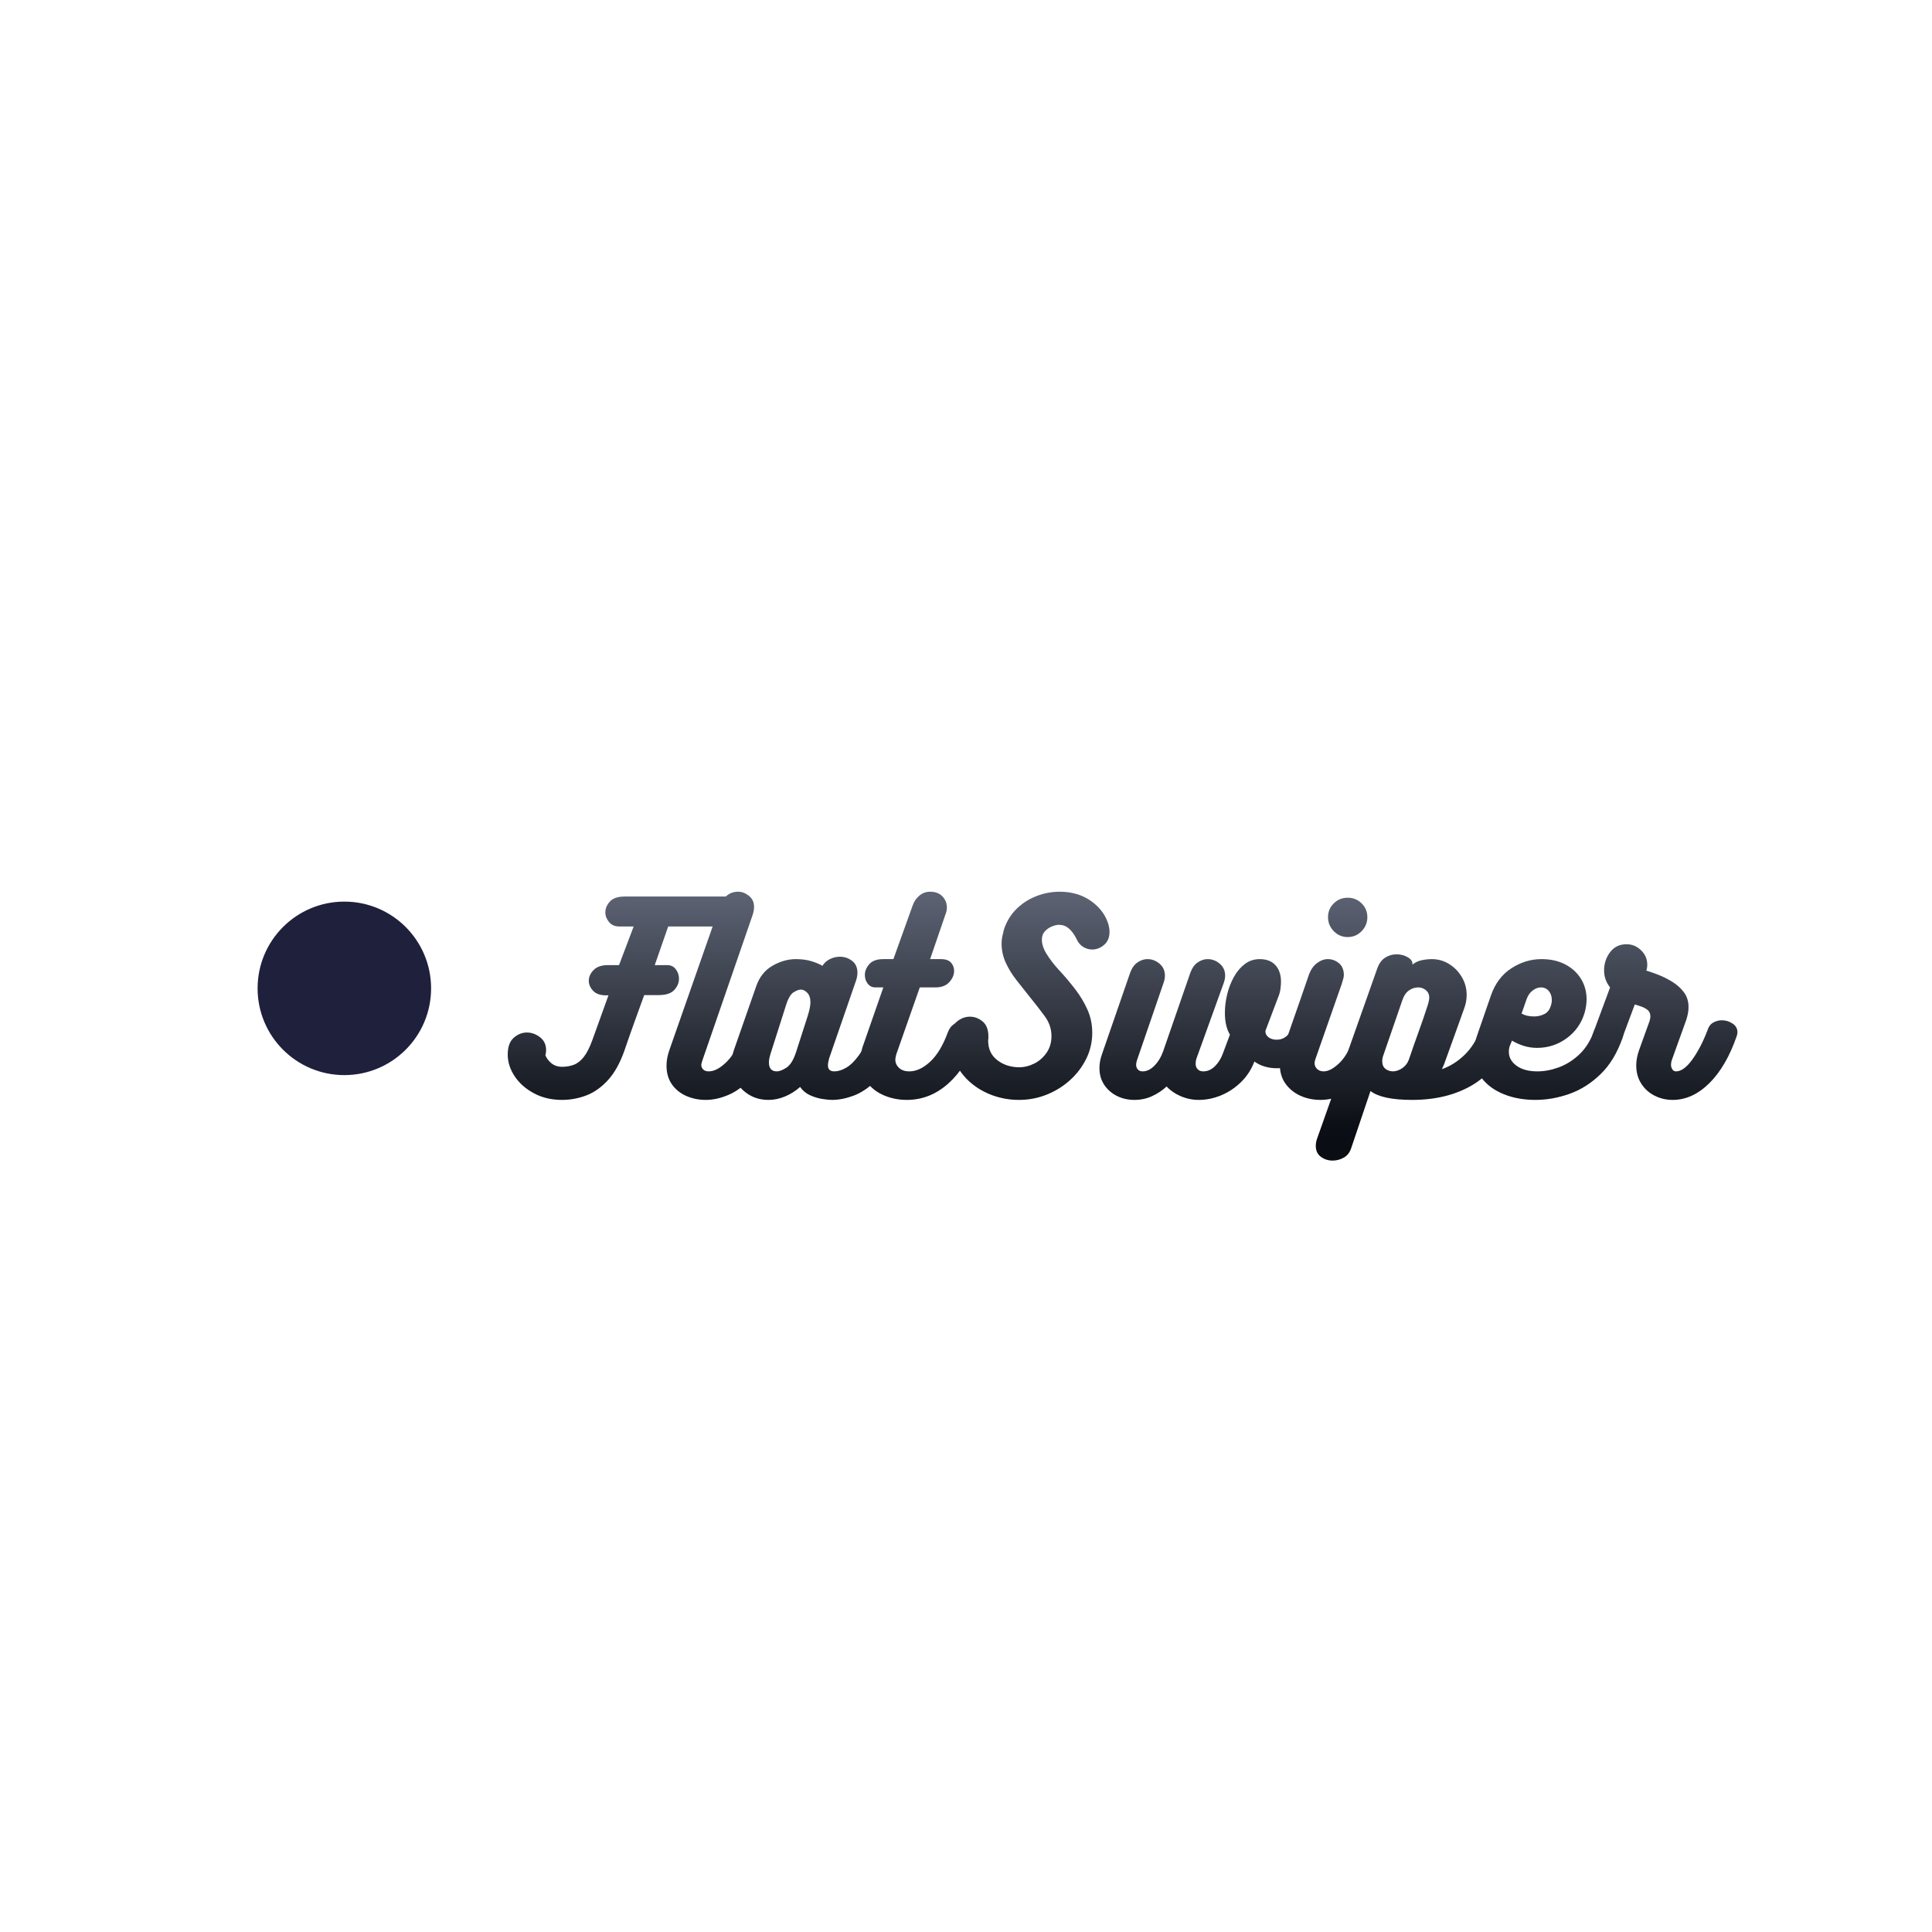
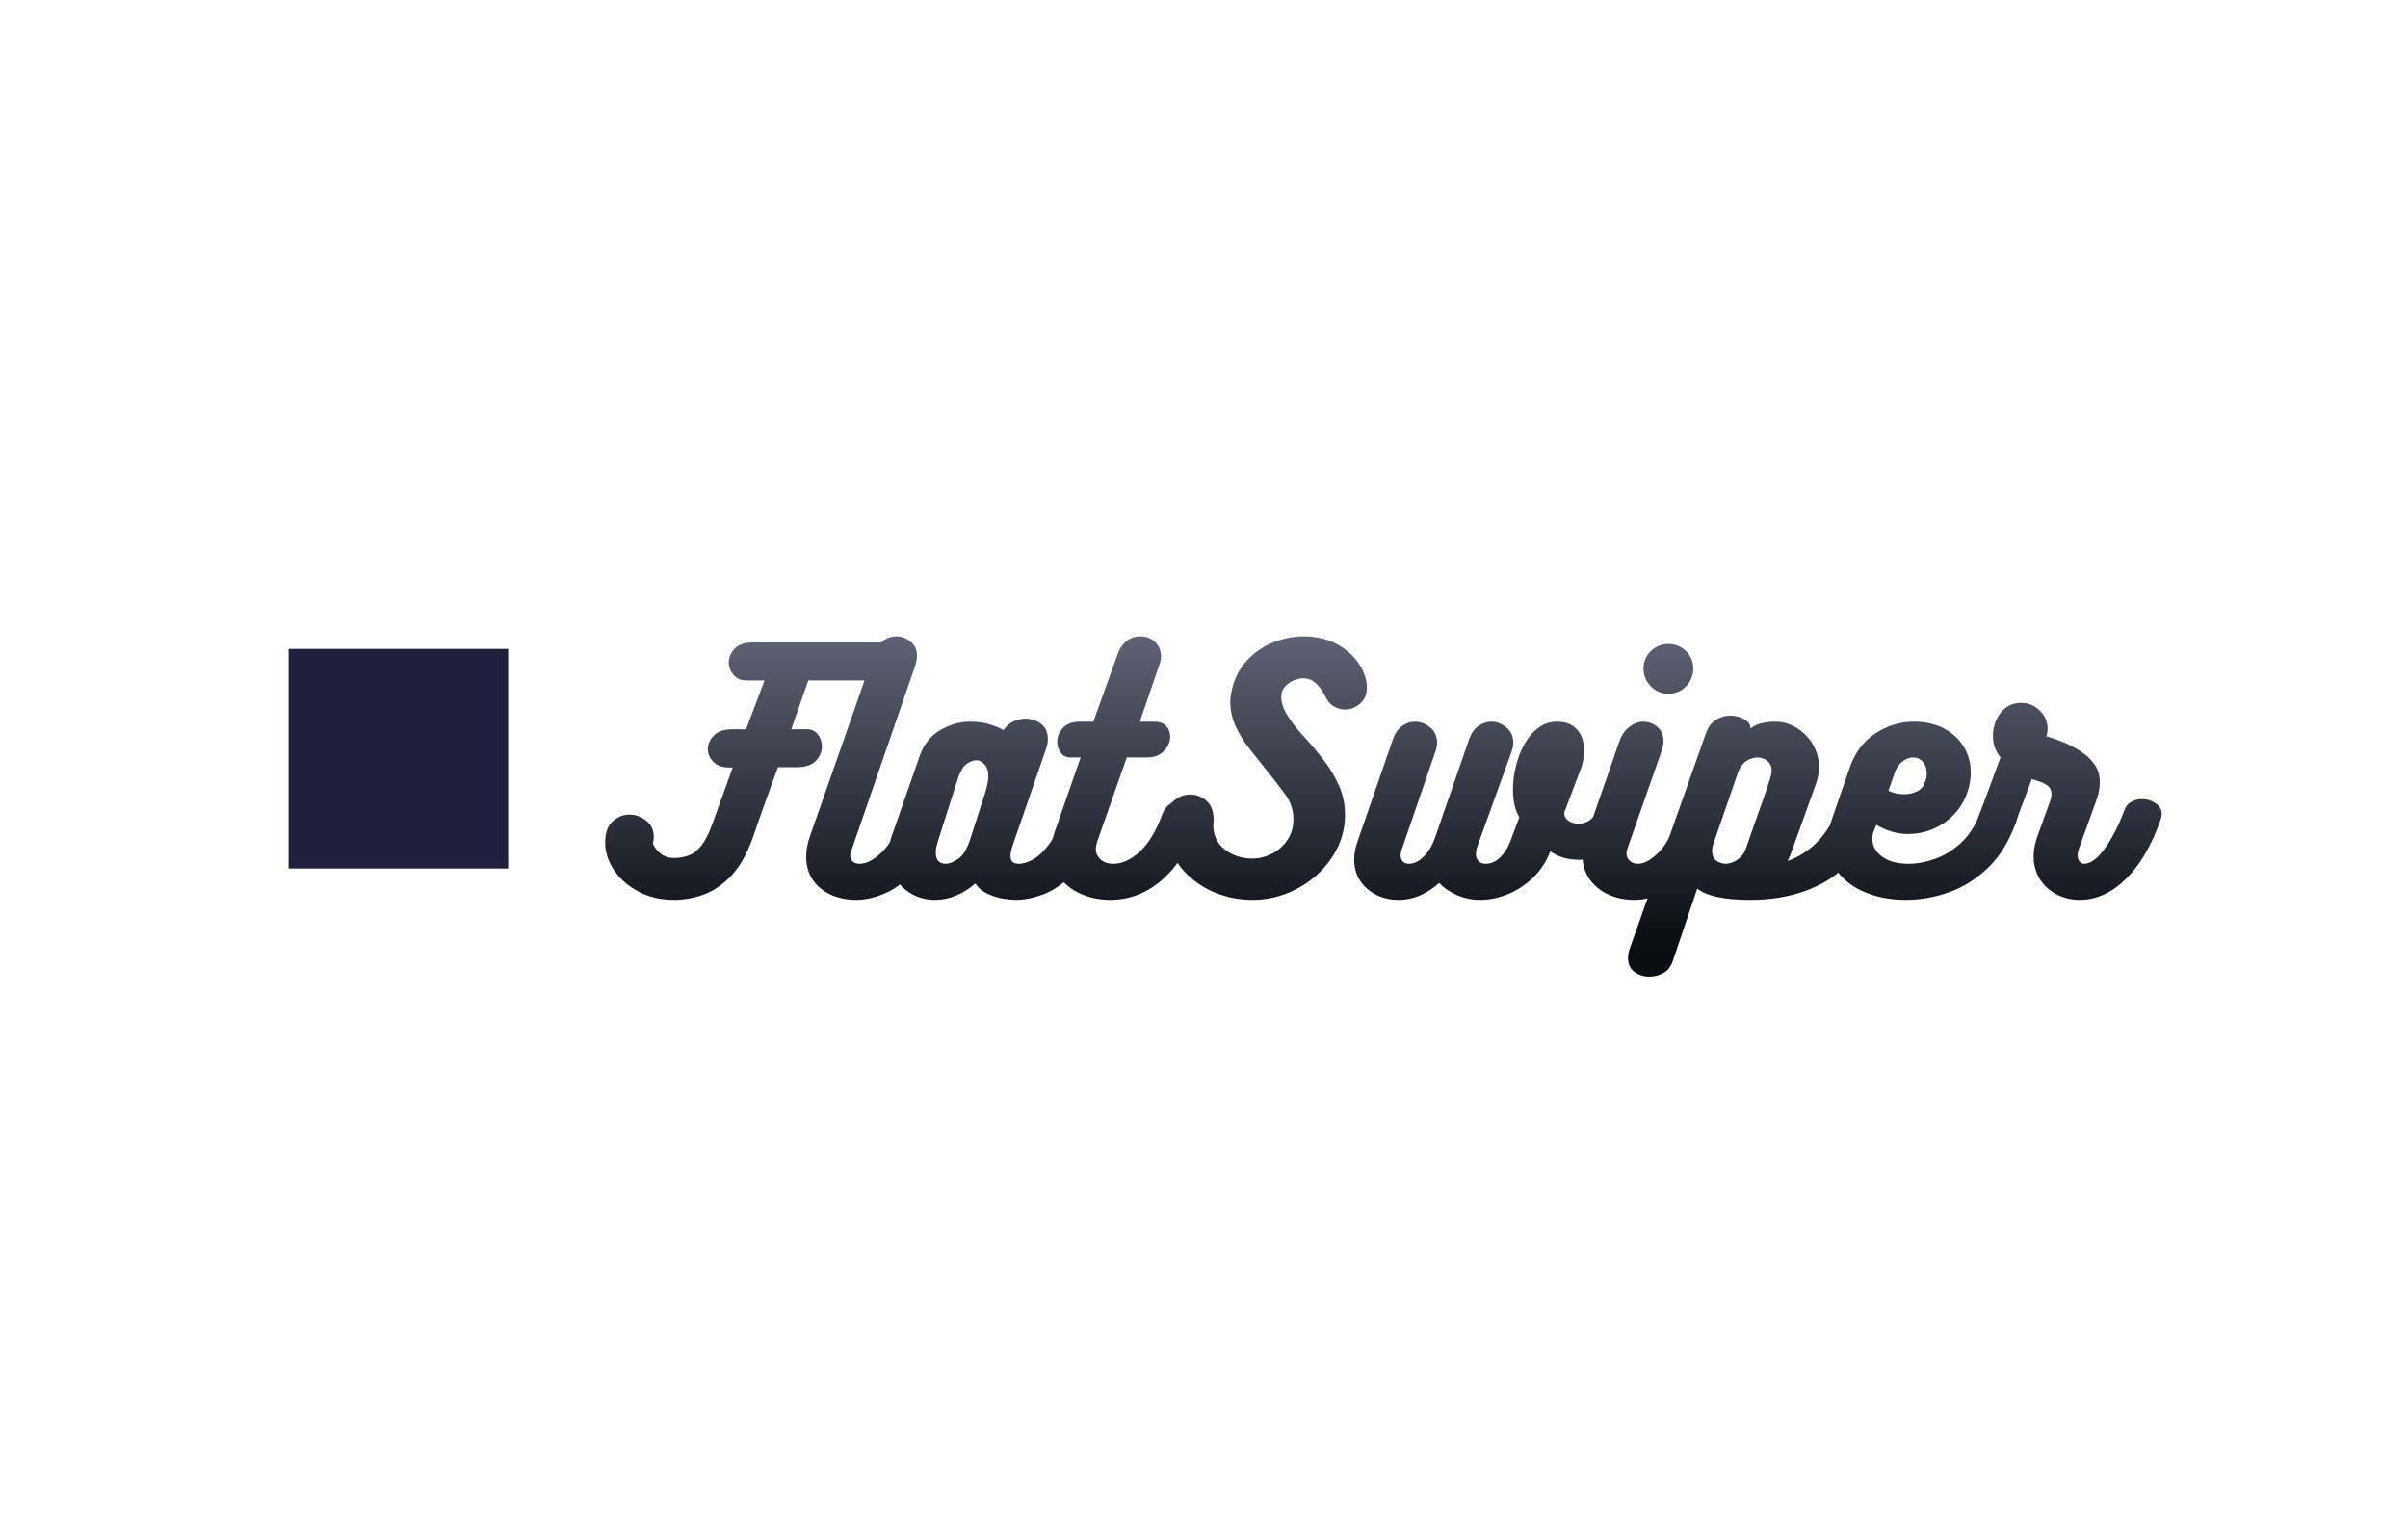
- <svg xmlns="http://www.w3.org/2000/svg" width="2000" zoomAndPan="magnify" viewBox="0 0 1500 1500" height="2000" preserveAspectRatio="xMidYMid meet" version="1.0">
+ <svg xmlns="http://www.w3.org/2000/svg" width="1477" zoomAndPan="magnify" viewBox="23 302 1477 931" height="931" preserveAspectRatio="xMidYMid meet" version="1.0">
  <defs>
    <filter x="0%" y="0%" width="100%" height="100%" id="a36d39e9ae">
      <feColorMatrix values="0 0 0 0 1 0 0 0 0 1 0 0 0 0 1 0 0 0 1 0" color-interpolation-filters="sRGB" />
    </filter>
    <g />
-     <clipPath id="d7ba5e0ac6">
-       <path d="M 179.094 678.133 L 355.602 678.133 L 355.602 856.707 L 179.094 856.707 Z M 179.094 678.133 " clip-rule="nonzero" />
-     </clipPath>
-     <clipPath id="d1a9ffa04e">
-       <path d="M 267.348 678.133 C 218.609 678.133 179.094 718.078 179.094 767.359 C 179.094 816.637 218.609 856.582 267.348 856.582 C 316.09 856.582 355.602 816.637 355.602 767.359 C 355.602 718.078 316.09 678.133 267.348 678.133 Z M 267.348 678.133 " clip-rule="nonzero" />
-     </clipPath>
-     <clipPath id="ebd7460ea3">
-       <path d="M 0.094 0.133 L 176.602 0.133 L 176.602 178.707 L 0.094 178.707 Z M 0.094 0.133 " clip-rule="nonzero" />
-     </clipPath>
-     <clipPath id="933599551a">
-       <path d="M 88.348 0.133 C 39.609 0.133 0.094 40.078 0.094 89.359 C 0.094 138.637 39.609 178.582 88.348 178.582 C 137.09 178.582 176.602 138.637 176.602 89.359 C 176.602 40.078 137.09 0.133 88.348 0.133 Z M 88.348 0.133 " clip-rule="nonzero" />
-     </clipPath>
-     <clipPath id="ca8f05be5d">
-       <rect x="0" width="177" y="0" height="179" />
-     </clipPath>
-     <clipPath id="ae1bd25f7d">
-       <path d="M 199.996 700.004 L 334.703 700.004 L 334.703 834.711 L 199.996 834.711 Z M 199.996 700.004 " clip-rule="nonzero" />
-     </clipPath>
-     <clipPath id="a30641dc93">
-       <path d="M 267.348 700.004 C 230.152 700.004 199.996 730.16 199.996 767.359 C 199.996 804.555 230.152 834.711 267.348 834.711 C 304.547 834.711 334.703 804.555 334.703 767.359 C 334.703 730.16 304.547 700.004 267.348 700.004 Z M 267.348 700.004 " clip-rule="nonzero" />
-     </clipPath>
-     <clipPath id="fb10f2e956">
-       <path d="M 0.996 0.004 L 135.703 0.004 L 135.703 134.711 L 0.996 134.711 Z M 0.996 0.004 " clip-rule="nonzero" />
-     </clipPath>
-     <clipPath id="ad66922236">
-       <path d="M 68.348 0.004 C 31.152 0.004 0.996 30.16 0.996 67.359 C 0.996 104.555 31.152 134.711 68.348 134.711 C 105.547 134.711 135.703 104.555 135.703 67.359 C 135.703 30.16 105.547 0.004 68.348 0.004 Z M 68.348 0.004 " clip-rule="nonzero" />
-     </clipPath>
-     <clipPath id="aa7205e2e6">
-       <rect x="0" width="136" y="0" height="135" />
-     </clipPath>
-     <clipPath id="b0eecae0a6">
-       <path d="M 1 0.805 L 1478 0.805 L 1478 931.91 L 1 931.91 Z M 1 0.805 " clip-rule="nonzero" />
-     </clipPath>
-     <clipPath id="2a5b20f23a">
-       <path d="M 0 0.805 L 1477 0.805 L 1477 931.91 L 0 931.91 Z M 0 0.805 " clip-rule="nonzero" />
-     </clipPath>
-     <clipPath id="b07eeee162">
-       <path d="M 0 0.805 L 1477 0.805 L 1477 931.91 L 0 931.91 Z M 0 0.805 " clip-rule="nonzero" />
-     </clipPath>
    <linearGradient x1="738.547" gradientTransform="matrix(0.625248, 0, 0, 0.625649, 372.402, 373.446)" y1="-595.606" x2="738.547" gradientUnits="userSpaceOnUse" y2="892.614" id="d7c73045d6">
      <stop stop-opacity="1" stop-color="rgb(42.749%, 45.49%, 52.55%)" offset="0" />
      <stop stop-opacity="1" stop-color="rgb(42.749%, 45.49%, 52.55%)" offset="0.25" />
      <stop stop-opacity="1" stop-color="rgb(42.749%, 45.49%, 52.55%)" offset="0.375" />
      <stop stop-opacity="1" stop-color="rgb(42.526%, 45.258%, 52.29%)" offset="0.379" />
      <stop stop-opacity="1" stop-color="rgb(42.303%, 45.026%, 52.031%)" offset="0.383" />
      <stop stop-opacity="1" stop-color="rgb(41.67%, 44.366%, 51.295%)" offset="0.387" />
      <stop stop-opacity="1" stop-color="rgb(41.039%, 43.709%, 50.562%)" offset="0.391" />
      <stop stop-opacity="1" stop-color="rgb(40.405%, 43.051%, 49.828%)" offset="0.395" />
      <stop stop-opacity="1" stop-color="rgb(39.774%, 42.393%, 49.094%)" offset="0.398" />
      <stop stop-opacity="1" stop-color="rgb(39.14%, 41.736%, 48.358%)" offset="0.402" />
      <stop stop-opacity="1" stop-color="rgb(38.509%, 41.078%, 47.624%)" offset="0.406" />
      <stop stop-opacity="1" stop-color="rgb(37.877%, 40.421%, 46.89%)" offset="0.41" />
      <stop stop-opacity="1" stop-color="rgb(37.245%, 39.763%, 46.156%)" offset="0.414" />
      <stop stop-opacity="1" stop-color="rgb(36.612%, 39.105%, 45.421%)" offset="0.418" />
      <stop stop-opacity="1" stop-color="rgb(35.98%, 38.448%, 44.687%)" offset="0.422" />
      <stop stop-opacity="1" stop-color="rgb(35.347%, 37.79%, 43.951%)" offset="0.426" />
      <stop stop-opacity="1" stop-color="rgb(34.715%, 37.132%, 43.217%)" offset="0.43" />
      <stop stop-opacity="1" stop-color="rgb(34.082%, 36.475%, 42.484%)" offset="0.434" />
      <stop stop-opacity="1" stop-color="rgb(33.45%, 35.817%, 41.75%)" offset="0.438" />
      <stop stop-opacity="1" stop-color="rgb(32.817%, 35.159%, 41.014%)" offset="0.441" />
      <stop stop-opacity="1" stop-color="rgb(32.185%, 34.502%, 40.28%)" offset="0.445" />
      <stop stop-opacity="1" stop-color="rgb(31.554%, 33.844%, 39.546%)" offset="0.449" />
      <stop stop-opacity="1" stop-color="rgb(30.922%, 33.186%, 38.812%)" offset="0.453" />
      <stop stop-opacity="1" stop-color="rgb(30.289%, 32.529%, 38.077%)" offset="0.457" />
      <stop stop-opacity="1" stop-color="rgb(29.657%, 31.871%, 37.343%)" offset="0.461" />
      <stop stop-opacity="1" stop-color="rgb(29.024%, 31.213%, 36.607%)" offset="0.465" />
      <stop stop-opacity="1" stop-color="rgb(28.392%, 30.556%, 35.873%)" offset="0.469" />
      <stop stop-opacity="1" stop-color="rgb(27.759%, 29.898%, 35.139%)" offset="0.473" />
      <stop stop-opacity="1" stop-color="rgb(27.127%, 29.24%, 34.406%)" offset="0.477" />
      <stop stop-opacity="1" stop-color="rgb(26.495%, 28.583%, 33.67%)" offset="0.48" />
      <stop stop-opacity="1" stop-color="rgb(25.864%, 27.925%, 32.936%)" offset="0.484" />
      <stop stop-opacity="1" stop-color="rgb(25.23%, 27.267%, 32.202%)" offset="0.488" />
      <stop stop-opacity="1" stop-color="rgb(24.599%, 26.61%, 31.468%)" offset="0.492" />
      <stop stop-opacity="1" stop-color="rgb(23.965%, 25.952%, 30.733%)" offset="0.496" />
      <stop stop-opacity="1" stop-color="rgb(23.334%, 25.294%, 29.999%)" offset="0.5" />
      <stop stop-opacity="1" stop-color="rgb(22.701%, 24.635%, 29.263%)" offset="0.504" />
      <stop stop-opacity="1" stop-color="rgb(22.069%, 23.978%, 28.529%)" offset="0.508" />
      <stop stop-opacity="1" stop-color="rgb(21.436%, 23.32%, 27.795%)" offset="0.512" />
      <stop stop-opacity="1" stop-color="rgb(20.804%, 22.662%, 27.061%)" offset="0.516" />
      <stop stop-opacity="1" stop-color="rgb(20.172%, 22.005%, 26.326%)" offset="0.52" />
      <stop stop-opacity="1" stop-color="rgb(19.54%, 21.347%, 25.592%)" offset="0.523" />
      <stop stop-opacity="1" stop-color="rgb(18.907%, 20.689%, 24.858%)" offset="0.527" />
      <stop stop-opacity="1" stop-color="rgb(18.275%, 20.032%, 24.124%)" offset="0.531" />
      <stop stop-opacity="1" stop-color="rgb(17.642%, 19.374%, 23.389%)" offset="0.535" />
      <stop stop-opacity="1" stop-color="rgb(17.01%, 18.716%, 22.655%)" offset="0.539" />
      <stop stop-opacity="1" stop-color="rgb(16.377%, 18.059%, 21.919%)" offset="0.543" />
      <stop stop-opacity="1" stop-color="rgb(15.746%, 17.401%, 21.185%)" offset="0.547" />
      <stop stop-opacity="1" stop-color="rgb(15.114%, 16.743%, 20.451%)" offset="0.551" />
      <stop stop-opacity="1" stop-color="rgb(14.482%, 16.086%, 19.717%)" offset="0.555" />
      <stop stop-opacity="1" stop-color="rgb(13.849%, 15.428%, 18.982%)" offset="0.559" />
      <stop stop-opacity="1" stop-color="rgb(13.217%, 14.771%, 18.248%)" offset="0.562" />
      <stop stop-opacity="1" stop-color="rgb(12.584%, 14.113%, 17.514%)" offset="0.566" />
      <stop stop-opacity="1" stop-color="rgb(11.952%, 13.455%, 16.78%)" offset="0.57" />
      <stop stop-opacity="1" stop-color="rgb(11.319%, 12.798%, 16.045%)" offset="0.574" />
      <stop stop-opacity="1" stop-color="rgb(10.687%, 12.14%, 15.311%)" offset="0.578" />
      <stop stop-opacity="1" stop-color="rgb(10.054%, 11.482%, 14.575%)" offset="0.582" />
      <stop stop-opacity="1" stop-color="rgb(9.422%, 10.825%, 13.841%)" offset="0.586" />
      <stop stop-opacity="1" stop-color="rgb(8.791%, 10.167%, 13.107%)" offset="0.59" />
      <stop stop-opacity="1" stop-color="rgb(8.159%, 9.509%, 12.373%)" offset="0.594" />
      <stop stop-opacity="1" stop-color="rgb(7.526%, 8.852%, 11.638%)" offset="0.598" />
      <stop stop-opacity="1" stop-color="rgb(6.894%, 8.194%, 10.904%)" offset="0.602" />
      <stop stop-opacity="1" stop-color="rgb(6.261%, 7.536%, 10.17%)" offset="0.605" />
      <stop stop-opacity="1" stop-color="rgb(5.629%, 6.879%, 9.436%)" offset="0.609" />
      <stop stop-opacity="1" stop-color="rgb(4.996%, 6.219%, 8.701%)" offset="0.613" />
      <stop stop-opacity="1" stop-color="rgb(4.364%, 5.562%, 7.967%)" offset="0.617" />
      <stop stop-opacity="1" stop-color="rgb(4.141%, 5.33%, 7.707%)" offset="0.621" />
      <stop stop-opacity="1" stop-color="rgb(3.92%, 5.099%, 7.449%)" offset="0.625" />
      <stop stop-opacity="1" stop-color="rgb(3.92%, 5.099%, 7.449%)" offset="0.75" />
      <stop stop-opacity="1" stop-color="rgb(3.92%, 5.099%, 7.449%)" offset="1" />
    </linearGradient>
-     <clipPath id="e182e45d3a">
-       <rect x="0" width="1477" y="0" height="932" />
-     </clipPath>
-     <clipPath id="b139834bd6">
-       <path d="M 0 0.805 L 1477 0.805 L 1477 931.91 L 0 931.91 Z M 0 0.805 " clip-rule="nonzero" />
-     </clipPath>
-     <clipPath id="3e4a802621">
-       <rect x="0" width="1477" y="0" height="932" />
-     </clipPath>
-     <clipPath id="acdd161e99">
-       <rect x="0" width="1477" y="0" height="932" />
-     </clipPath>
    <mask id="1b5b07908b">
      <g filter="url(#a36d39e9ae)">
        <g transform="matrix(1, 0, 0, 1, 0.000000000000003553, 0.000000000000113687)">
-           <g clip-path="url(#acdd161e99)">
-             <g clip-path="url(#b139834bd6)">
+           <g>
+             <g>
              <g transform="matrix(1, 0, 0, 1, 0.000000000000003553, 0.000000000000113687)">
-                 <g clip-path="url(#3e4a802621)">
+                 <g>
                  <g fill="#000000" fill-opacity="1">
                    <g transform="translate(372.6896, 552.9646)">
                      <g>
                        <path d="M 171.5 -157.906 C 174.727 -157.906 177.242 -156.785 179.047 -154.547 C 180.848 -152.316 181.75 -149.773 181.75 -146.922 C 181.75 -143.941 180.566 -141.211 178.203 -138.734 C 175.848 -136.254 172.066 -134.891 166.859 -134.641 L 123.094 -134.641 L 112.656 -104.656 L 122.344 -104.656 C 125.195 -104.656 127.43 -103.566 129.047 -101.391 C 130.66 -99.223 131.469 -96.773 131.469 -94.047 C 131.469 -90.941 130.254 -88.051 127.828 -85.375 C 125.41 -82.707 121.348 -81.375 115.641 -81.375 L 104.469 -81.375 C 102.113 -74.914 99.535 -67.805 96.734 -60.047 C 93.941 -52.297 91.43 -45.129 89.203 -38.547 C 85.723 -28.617 81.406 -20.859 76.25 -15.266 C 71.102 -9.68 65.488 -5.738 59.406 -3.438 C 53.32 -1.145 47.051 0 40.594 0 C 32.52 0 25.285 -1.703 18.891 -5.109 C 12.504 -8.523 7.508 -12.93 3.906 -18.328 C 0.312 -23.734 -1.484 -29.359 -1.484 -35.203 C -1.484 -41.16 0.066 -45.504 3.172 -48.234 C 6.273 -50.961 9.688 -52.328 13.406 -52.328 C 17.008 -52.328 20.395 -51.113 23.562 -48.688 C 26.727 -46.27 28.312 -42.891 28.312 -38.547 C 28.312 -37.305 28.125 -36.004 27.75 -34.641 C 28.613 -32.398 30.16 -30.348 32.391 -28.484 C 34.629 -26.629 37.426 -25.703 40.781 -25.703 C 44.008 -25.703 47.02 -26.227 49.812 -27.281 C 52.602 -28.332 55.176 -30.348 57.531 -33.328 C 59.895 -36.305 62.133 -40.711 64.25 -46.547 L 76.719 -81.188 L 74.859 -81.188 C 70.391 -81.188 67.035 -82.363 64.797 -84.719 C 62.566 -87.082 61.453 -89.691 61.453 -92.547 C 61.453 -95.523 62.691 -98.285 65.172 -100.828 C 67.66 -103.379 71.383 -104.656 76.344 -104.656 L 84.922 -104.656 L 96.281 -134.641 L 85.109 -134.641 C 81.754 -134.641 79.113 -135.785 77.188 -138.078 C 75.258 -140.379 74.297 -142.895 74.297 -145.625 C 74.297 -148.602 75.473 -151.395 77.828 -154 C 80.191 -156.602 84.047 -157.906 89.391 -157.906 Z M 171.5 -157.906 " />
                      </g>
                    </g>
                  </g>
                  <g fill="#000000" fill-opacity="1">
                    <g transform="translate(496.7124, 552.9646)">
                      <g>
                        <path d="M 25.516 -30.359 C 25.391 -29.859 25.234 -29.297 25.047 -28.672 C 24.859 -28.055 24.766 -27.562 24.766 -27.188 C 24.766 -25.82 25.258 -24.641 26.25 -23.641 C 27.25 -22.648 28.68 -22.156 30.547 -22.156 C 34.891 -22.156 39.57 -24.672 44.594 -29.703 C 49.625 -34.734 54.25 -42.832 58.469 -54 C 59.832 -57.477 61.629 -59.961 63.859 -61.453 C 66.098 -62.941 68.398 -63.688 70.766 -63.688 C 73.617 -63.688 76.16 -62.723 78.391 -60.797 C 80.629 -58.867 81.75 -56.414 81.75 -53.438 C 81.75 -52.32 81.562 -51.082 81.188 -49.719 C 76.844 -36.812 71.66 -26.754 65.641 -19.547 C 59.617 -12.348 53.379 -7.289 46.922 -4.375 C 40.473 -1.457 34.27 0 28.312 0 C 22.844 0 17.781 -1.02 13.125 -3.062 C 8.469 -5.113 4.742 -8.125 1.953 -12.094 C -0.836 -16.07 -2.234 -20.914 -2.234 -26.625 C -2.234 -30.477 -1.488 -34.516 0 -38.734 L 38.734 -149.344 C 41.586 -157.539 46.488 -161.641 53.438 -161.641 C 56.301 -161.641 59.066 -160.582 61.734 -158.469 C 64.398 -156.363 65.734 -153.508 65.734 -149.906 C 65.734 -147.914 65.363 -145.805 64.625 -143.578 Z M 25.516 -30.359 " />
                      </g>
                    </g>
                  </g>
                  <g fill="#000000" fill-opacity="1">
                    <g transform="translate(548.6679, 552.9646)">
                      <g>
                        <path d="M 116.766 -62.938 C 119.492 -62.938 121.879 -62.129 123.922 -60.516 C 125.973 -58.898 127 -56.484 127 -53.266 C 127 -51.648 126.562 -49.598 125.688 -47.109 C 124.82 -44.629 123.707 -41.586 122.344 -37.984 C 118.375 -27.93 113.625 -20.172 108.094 -14.703 C 102.57 -9.242 96.863 -5.426 90.969 -3.25 C 85.07 -1.082 79.516 0 74.297 0 C 72.441 0 69.93 -0.242 66.766 -0.734 C 63.598 -1.234 60.43 -2.195 57.266 -3.625 C 54.098 -5.051 51.52 -7.195 49.531 -10.062 C 46.051 -6.957 42.172 -4.504 37.891 -2.703 C 33.609 -0.898 29.297 0 24.953 0 C 19.492 0 14.586 -1.27 10.234 -3.812 C 5.891 -6.363 2.445 -9.781 -0.094 -14.062 C -2.633 -18.344 -3.906 -23.031 -3.906 -28.125 C -3.906 -29.852 -3.719 -31.555 -3.344 -33.234 C -2.977 -34.91 -2.547 -36.555 -2.047 -38.172 L 15.453 -88.266 C 17.941 -95.461 22.164 -100.77 28.125 -104.188 C 34.082 -107.602 40.102 -109.312 46.188 -109.312 C 50.906 -109.312 55.031 -108.75 58.562 -107.625 C 62.102 -106.508 64.867 -105.332 66.859 -104.094 C 68.348 -106.457 70.332 -108.227 72.812 -109.406 C 75.289 -110.582 77.836 -111.172 80.453 -111.172 C 83.922 -111.172 87.051 -110.113 89.844 -108 C 92.645 -105.895 94.047 -102.797 94.047 -98.703 C 94.047 -96.836 93.672 -94.785 92.922 -92.547 L 72.062 -32.219 C 71.445 -29.977 71.141 -28.176 71.141 -26.812 C 71.141 -23.707 72.812 -22.156 76.156 -22.156 C 79.02 -22.156 82.094 -23.117 85.375 -25.047 C 88.664 -26.973 91.926 -30.172 95.156 -34.641 C 98.383 -39.109 101.176 -45.129 103.531 -52.703 C 104.656 -56.297 106.488 -58.898 109.031 -60.516 C 111.57 -62.129 114.148 -62.938 116.766 -62.938 Z M 55.312 -64.797 C 56.801 -69.516 57.547 -73.18 57.547 -75.797 C 57.547 -79.016 56.738 -81.461 55.125 -83.141 C 53.508 -84.816 51.832 -85.656 50.094 -85.656 C 48.602 -85.656 46.707 -84.941 44.406 -83.516 C 42.113 -82.086 40.098 -78.52 38.359 -72.812 L 26.438 -35.375 C 26.195 -34.508 25.953 -33.547 25.703 -32.484 C 25.453 -31.43 25.328 -30.285 25.328 -29.047 C 25.328 -24.453 27.375 -22.156 31.469 -22.156 C 33.457 -22.156 35.941 -23.117 38.922 -25.047 C 41.898 -26.973 44.383 -30.977 46.375 -37.062 Z M 55.312 -64.797 " />
                      </g>
                    </g>
                  </g>
                  <g fill="#000000" fill-opacity="1">
                    <g transform="translate(646.4336, 552.9646)">
                      <g>
                        <path d="M 66.484 -52.516 C 67.598 -55.492 69.301 -57.664 71.594 -59.031 C 73.895 -60.395 76.223 -61.078 78.578 -61.078 C 81.441 -61.078 84.02 -60.27 86.312 -58.656 C 88.602 -57.039 89.75 -54.805 89.75 -51.953 C 89.75 -51.453 89.688 -50.859 89.562 -50.172 C 89.445 -49.492 89.266 -48.848 89.016 -48.234 C 83.672 -32.961 76.25 -21.102 66.75 -12.656 C 57.258 -4.219 46.555 0 34.641 0 C 28.305 0 22.375 -1.176 16.844 -3.531 C 11.32 -5.895 6.883 -9.344 3.531 -13.875 C 0.188 -18.406 -1.484 -23.836 -1.484 -30.172 C -1.484 -34.016 -0.738 -38.172 0.75 -42.641 L 0.75 -42.453 L 16.391 -87.344 L 10.234 -87.344 C 7.754 -87.344 5.77 -88.301 4.281 -90.219 C 2.789 -92.145 2.047 -94.41 2.047 -97.016 C 2.047 -99.992 3.191 -102.785 5.484 -105.391 C 7.785 -108.004 11.422 -109.312 16.391 -109.312 L 24.203 -109.312 L 39.109 -150.844 C 40.223 -154.062 41.988 -156.664 44.406 -158.656 C 46.832 -160.645 49.598 -161.641 52.703 -161.641 C 56.797 -161.641 59.988 -160.426 62.281 -158 C 64.582 -155.582 65.734 -152.633 65.734 -149.156 C 65.734 -148.164 65.547 -146.988 65.172 -145.625 L 52.703 -109.312 L 61.078 -109.312 C 64.68 -109.312 67.289 -108.41 68.906 -106.609 C 70.52 -104.805 71.328 -102.664 71.328 -100.188 C 71.328 -97.082 70.082 -94.164 67.594 -91.438 C 65.113 -88.707 61.516 -87.344 56.797 -87.344 L 44.688 -87.344 L 26.438 -35.375 C 26.312 -34.758 26.156 -34.078 25.969 -33.328 C 25.789 -32.586 25.703 -31.906 25.703 -31.281 C 25.703 -28.801 26.66 -26.66 28.578 -24.859 C 30.504 -23.055 33.145 -22.156 36.5 -22.156 C 41.957 -22.156 47.383 -24.672 52.781 -29.703 C 58.188 -34.734 62.754 -42.336 66.484 -52.516 Z M 66.484 -52.516 " />
                      </g>
                    </g>
                  </g>
                  <g fill="#000000" fill-opacity="1">
                    <g transform="translate(707.3276, 552.9646)">
                      <g>
                        <path d="M 92.359 -161.641 C 101.922 -161.641 110.113 -159.188 116.938 -154.281 C 123.77 -149.375 128.242 -143.258 130.359 -135.938 C 130.848 -134.07 131.094 -132.211 131.094 -130.359 C 131.094 -126.129 129.695 -122.805 126.906 -120.391 C 124.113 -117.973 121.039 -116.766 117.688 -116.766 C 115.207 -116.766 112.848 -117.445 110.609 -118.812 C 108.379 -120.176 106.645 -122.285 105.406 -125.141 C 103.789 -128.367 101.926 -130.941 99.812 -132.859 C 97.695 -134.785 95.211 -135.812 92.359 -135.938 C 90.992 -136.062 89.191 -135.719 86.953 -134.906 C 84.723 -134.102 82.77 -132.832 81.094 -131.094 C 79.414 -129.352 78.578 -127.117 78.578 -124.391 C 78.578 -120.922 79.816 -117.195 82.297 -113.219 C 84.785 -109.25 87.77 -105.336 91.25 -101.484 L 93.484 -99.062 C 97.328 -94.844 101.078 -90.344 104.734 -85.562 C 108.398 -80.781 111.473 -75.629 113.953 -70.109 C 116.441 -64.586 117.688 -58.598 117.688 -52.141 C 117.688 -44.941 116.133 -38.207 113.031 -31.938 C 109.926 -25.664 105.734 -20.141 100.453 -15.359 C 95.18 -10.578 89.129 -6.82 82.297 -4.094 C 75.473 -1.363 68.336 0 60.891 0 C 53.816 0 47.051 -1.145 40.594 -3.438 C 34.133 -5.738 28.391 -9.031 23.359 -13.312 C 18.336 -17.594 14.398 -22.711 11.547 -28.672 C 8.691 -34.629 7.391 -41.336 7.641 -48.797 C 7.641 -54.004 9.219 -57.941 12.375 -60.609 C 15.539 -63.285 18.988 -64.625 22.719 -64.625 C 26.32 -64.625 29.613 -63.379 32.594 -60.891 C 35.57 -58.41 37.062 -54.5 37.062 -49.156 C 37.062 -48.789 37.062 -48.391 37.062 -47.953 C 37.062 -47.516 37 -47.047 36.875 -46.547 C 36.75 -39.973 39.016 -34.82 43.672 -31.094 C 48.328 -27.375 54.004 -25.453 60.703 -25.328 C 64.805 -25.328 68.781 -26.285 72.625 -28.203 C 76.469 -30.129 79.66 -32.922 82.203 -36.578 C 84.754 -40.242 86.031 -44.562 86.031 -49.531 C 86.031 -55.113 84.289 -60.266 80.812 -64.984 C 77.344 -69.703 73.438 -74.734 69.094 -80.078 C 65.613 -84.422 62.195 -88.734 58.844 -93.016 C 55.488 -97.297 52.723 -101.797 50.547 -106.516 C 48.379 -111.234 47.297 -116.258 47.297 -121.594 C 47.297 -123.332 47.484 -125.102 47.859 -126.906 C 48.234 -128.707 48.664 -130.539 49.156 -132.406 C 51.27 -138.738 54.562 -144.078 59.031 -148.422 C 63.5 -152.766 68.648 -156.051 74.484 -158.281 C 80.316 -160.52 86.273 -161.641 92.359 -161.641 Z M 92.359 -161.641 " />
                      </g>
                    </g>
                  </g>
                  <g fill="#000000" fill-opacity="1">
                    <g transform="translate(833.9575, 552.9646)">
                      <g>
                        <path d="M 46.188 -37.984 L 67.219 -98.703 C 68.582 -102.422 70.504 -105.117 72.984 -106.797 C 75.473 -108.473 78.02 -109.312 80.625 -109.312 C 84.102 -109.312 87.238 -108.129 90.031 -105.766 C 92.832 -103.41 94.234 -100.312 94.234 -96.469 C 94.234 -94.727 93.859 -92.801 93.109 -90.688 L 71.875 -31.844 C 71.508 -30.727 71.328 -29.426 71.328 -27.938 C 71.328 -26.32 71.852 -24.953 72.906 -23.828 C 73.957 -22.711 75.414 -22.156 77.281 -22.156 C 80.508 -22.156 83.457 -23.426 86.125 -25.969 C 88.789 -28.52 90.867 -31.781 92.359 -35.75 L 97.953 -50.656 C 95.348 -55 94.047 -60.645 94.047 -67.594 C 94.047 -72.312 94.633 -77.094 95.812 -81.938 C 96.988 -86.781 98.723 -91.281 101.016 -95.438 C 103.316 -99.594 106.145 -102.941 109.5 -105.484 C 112.852 -108.035 116.703 -109.312 121.047 -109.312 C 126.379 -109.312 130.473 -107.727 133.328 -104.562 C 136.18 -101.395 137.609 -97.145 137.609 -91.812 C 137.609 -89.945 137.453 -87.957 137.141 -85.844 C 136.836 -83.738 136.188 -81.504 135.188 -79.141 L 125.516 -53.625 C 125.391 -51.645 126.164 -50 127.844 -48.688 C 129.52 -47.383 131.66 -46.734 134.266 -46.734 C 137.117 -46.734 139.566 -47.57 141.609 -49.25 C 143.66 -50.926 145.25 -53.191 146.375 -56.047 C 147.488 -58.898 149.16 -61.008 151.391 -62.375 C 153.629 -63.75 155.926 -64.438 158.281 -64.438 C 161.133 -64.438 163.617 -63.566 165.734 -61.828 C 167.848 -60.086 168.906 -57.602 168.906 -54.375 C 168.906 -53.875 168.875 -53.406 168.812 -52.969 C 168.75 -52.539 168.656 -52.016 168.531 -51.391 C 167.414 -46.555 165.117 -42.117 161.641 -38.078 C 158.16 -34.047 154.031 -30.785 149.25 -28.297 C 144.469 -25.816 139.598 -24.578 134.641 -24.578 C 127.68 -24.578 121.785 -26.316 116.953 -29.797 C 114.586 -23.586 111.109 -18.25 106.516 -13.781 C 101.922 -9.312 96.77 -5.895 91.062 -3.531 C 85.352 -1.176 79.582 0 73.75 0 C 68.906 0 64.25 -0.957 59.781 -2.875 C 55.312 -4.801 51.648 -7.316 48.797 -10.422 C 45.441 -7.316 41.648 -4.801 37.422 -2.875 C 33.203 -0.957 28.676 0 23.844 0 C 18.875 0 14.336 -1.02 10.234 -3.062 C 6.141 -5.113 2.848 -8 0.359 -11.719 C -2.117 -15.445 -3.359 -19.797 -3.359 -24.766 C -3.359 -26.379 -3.203 -28.086 -2.891 -29.891 C -2.578 -31.691 -2.109 -33.461 -1.484 -35.203 L 20.484 -98.703 C 21.848 -102.422 23.77 -105.117 26.25 -106.797 C 28.738 -108.473 31.285 -109.312 33.891 -109.312 C 37.367 -109.312 40.504 -108.129 43.297 -105.766 C 46.086 -103.41 47.484 -100.312 47.484 -96.469 C 47.484 -94.727 47.113 -92.801 46.375 -90.688 L 25.703 -30.547 C 25.328 -29.422 25.141 -28.301 25.141 -27.188 C 25.141 -25.82 25.57 -24.641 26.438 -23.641 C 27.312 -22.648 28.555 -22.156 30.172 -22.156 C 33.398 -22.156 36.473 -23.645 39.391 -26.625 C 42.305 -29.602 44.57 -33.391 46.188 -37.984 Z M 46.188 -37.984 " />
                      </g>
                    </g>
                  </g>
                  <g fill="#000000" fill-opacity="1">
                    <g transform="translate(973.2503, 552.9646)">
                      <g>
                        <path d="M 50.094 -126.438 C 45.875 -126.438 42.273 -127.957 39.297 -131 C 36.316 -134.039 34.828 -137.676 34.828 -141.906 C 34.828 -146.125 36.316 -149.691 39.297 -152.609 C 42.273 -155.523 45.875 -156.984 50.094 -156.984 C 54.312 -156.984 57.91 -155.523 60.891 -152.609 C 63.867 -149.691 65.359 -146.125 65.359 -141.906 C 65.359 -137.676 63.867 -134.039 60.891 -131 C 57.91 -127.957 54.312 -126.438 50.094 -126.438 Z M 24.953 -31.469 C 24.578 -30.352 24.391 -29.359 24.391 -28.484 C 24.391 -26.754 25.039 -25.266 26.344 -24.016 C 27.656 -22.773 29.363 -22.156 31.469 -22.156 C 35.195 -22.156 39.391 -24.453 44.047 -29.047 C 48.703 -33.641 53.203 -41.957 57.547 -54 C 58.66 -56.852 60.363 -58.961 62.656 -60.328 C 64.957 -61.703 67.348 -62.391 69.828 -62.391 C 72.68 -62.391 75.254 -61.551 77.547 -59.875 C 79.848 -58.195 81 -55.93 81 -53.078 C 81 -51.953 80.816 -50.832 80.453 -49.719 C 76.098 -36.938 71.098 -26.91 65.453 -19.641 C 59.805 -12.379 53.848 -7.289 47.578 -4.375 C 41.305 -1.457 35.129 0 29.047 0 C 23.336 0 18.094 -1.082 13.312 -3.25 C 8.531 -5.426 4.68 -8.562 1.766 -12.656 C -1.148 -16.758 -2.609 -21.727 -2.609 -27.562 C -2.609 -29.176 -2.297 -31.098 -1.672 -33.328 C -1.055 -35.566 -0.5 -37.617 0 -39.484 C 1.988 -45.316 4.129 -51.52 6.422 -58.094 C 8.723 -64.676 11.02 -71.254 13.312 -77.828 C 15.613 -84.41 17.754 -90.625 19.734 -96.469 C 21.223 -100.812 23.363 -104.035 26.156 -106.141 C 28.957 -108.254 31.785 -109.312 34.641 -109.312 C 37.867 -109.312 40.754 -108.254 43.297 -106.141 C 45.836 -104.035 47.109 -100.93 47.109 -96.828 C 47.109 -95.961 46.922 -94.91 46.547 -93.672 C 46.18 -92.43 45.812 -91.188 45.438 -89.938 Z M 24.953 -31.469 " />
                      </g>
                    </g>
                  </g>
                  <g fill="#000000" fill-opacity="1">
                    <g transform="translate(1024.647, 552.9646)">
                      <g>
                        <path d="M 101.484 -53.625 C 102.609 -57.227 104.41 -59.836 106.891 -61.453 C 109.367 -63.066 111.852 -63.875 114.344 -63.875 C 117.195 -63.875 119.707 -63.004 121.875 -61.266 C 124.051 -59.523 125.141 -57.102 125.141 -54 C 125.141 -52.883 124.828 -51.395 124.203 -49.531 C 118.117 -31.906 108.562 -19.242 95.531 -11.547 C 82.5 -3.848 66.922 0 48.797 0 C 33.148 0 22.348 -2.297 16.391 -6.891 L 1.484 37.25 C 0.367 40.719 -1.551 43.227 -4.281 44.781 C -7.008 46.332 -9.926 47.109 -13.031 47.109 C -16.383 47.109 -19.395 46.145 -22.062 44.219 C -24.738 42.301 -26.078 39.414 -26.078 35.562 C -26.078 33.582 -25.641 31.473 -24.766 29.234 L 21.594 -101.859 C 22.969 -105.836 25.02 -108.691 27.75 -110.422 C 30.477 -112.16 33.395 -113.031 36.5 -113.031 C 39.852 -113.031 42.832 -112.254 45.438 -110.703 C 48.039 -109.148 49.219 -107.258 48.969 -105.031 C 51.082 -106.77 53.504 -107.914 56.234 -108.469 C 58.961 -109.031 61.57 -109.312 64.062 -109.312 C 68.906 -109.312 73.375 -108.035 77.469 -105.484 C 81.562 -102.941 84.848 -99.562 87.328 -95.344 C 89.816 -91.125 91.062 -86.469 91.062 -81.375 C 91.062 -78.145 90.504 -74.914 89.391 -71.688 C 86.773 -64.488 84.133 -57.133 81.469 -49.625 C 78.801 -42.113 76.164 -34.82 73.562 -27.75 L 71.875 -23.844 C 78.332 -26.195 84.133 -29.852 89.281 -34.812 C 94.438 -39.781 98.504 -46.051 101.484 -53.625 Z M 26.25 -34.266 C 25.758 -32.898 25.516 -31.473 25.516 -29.984 C 25.516 -27.379 26.352 -25.422 28.031 -24.109 C 29.707 -22.805 31.723 -22.156 34.078 -22.156 C 36.555 -22.281 38.941 -23.148 41.234 -24.766 C 43.535 -26.379 45.188 -28.551 46.188 -31.281 C 48.664 -38.602 51.176 -45.77 53.719 -52.781 C 56.27 -59.801 58.723 -66.973 61.078 -74.297 C 61.703 -76.41 62.016 -78.148 62.016 -79.516 C 62.016 -81.867 61.145 -83.758 59.406 -85.188 C 57.664 -86.625 55.676 -87.344 53.438 -87.344 C 50.832 -87.344 48.41 -86.535 46.172 -84.922 C 43.941 -83.305 42.27 -80.82 41.156 -77.469 Z M 26.25 -34.266 " />
                      </g>
                    </g>
                  </g>
                  <g fill="#000000" fill-opacity="1">
                    <g transform="translate(1119.992, 552.9646)">
                      <g>
                        <path d="M 94.234 -52.516 C 95.098 -55.367 96.738 -57.508 99.156 -58.938 C 101.582 -60.363 104.098 -61.078 106.703 -61.078 C 109.555 -61.078 112.066 -60.301 114.234 -58.75 C 116.41 -57.195 117.5 -54.992 117.5 -52.141 C 117.5 -50.898 117.254 -49.598 116.766 -48.234 C 112.66 -36.441 106.945 -27.004 99.625 -19.922 C 92.301 -12.848 84.234 -7.758 75.422 -4.656 C 66.609 -1.551 57.852 0 49.156 0 C 40.094 0 31.93 -1.457 24.672 -4.375 C 17.41 -7.289 11.672 -11.445 7.453 -16.844 C 3.234 -22.25 1.125 -28.613 1.125 -35.938 C 1.125 -38.051 1.336 -40.223 1.766 -42.453 C 2.203 -44.691 2.789 -46.926 3.531 -49.156 L 14.531 -81 C 17.75 -90.312 23.02 -97.359 30.344 -102.141 C 37.676 -106.922 45.5 -109.312 53.812 -109.312 C 60.895 -109.312 67.039 -107.941 72.25 -105.203 C 77.469 -102.473 81.535 -98.75 84.453 -94.031 C 87.367 -89.32 88.828 -83.988 88.828 -78.031 C 88.828 -74.926 88.332 -71.508 87.344 -67.781 C 84.852 -59.469 80.191 -52.828 73.359 -47.859 C 66.535 -42.891 58.906 -40.406 50.469 -40.406 C 46.738 -40.406 43.227 -40.93 39.938 -41.984 C 36.656 -43.047 33.645 -44.383 30.906 -46 L 29.422 -42.453 C 29.047 -41.586 28.797 -40.719 28.672 -39.844 C 28.547 -38.977 28.484 -38.113 28.484 -37.25 C 28.484 -33.02 30.469 -29.445 34.438 -26.531 C 38.414 -23.613 43.82 -22.156 50.656 -22.156 C 55.988 -22.156 61.477 -23.18 67.125 -25.234 C 72.781 -27.285 78.023 -30.547 82.859 -35.016 C 87.703 -39.484 91.492 -45.316 94.234 -52.516 Z M 53.266 -87.344 C 51.148 -87.344 49.035 -86.535 46.922 -84.922 C 44.816 -83.305 43.266 -81.07 42.266 -78.219 L 38.359 -67.031 C 40.961 -65.539 44.191 -64.797 48.047 -64.797 C 50.898 -64.797 53.566 -65.414 56.047 -66.656 C 58.535 -67.906 60.211 -70.082 61.078 -73.188 C 61.578 -74.551 61.828 -76.039 61.828 -77.656 C 61.828 -80.383 61.051 -82.68 59.5 -84.547 C 57.945 -86.41 55.867 -87.344 53.266 -87.344 Z M 53.266 -87.344 " />
                      </g>
                    </g>
                  </g>
                  <g fill="#000000" fill-opacity="1">
                    <g transform="translate(1208.26, 552.9646)">
                      <g>
                        <path d="M 94.406 -54 C 95.281 -56.852 96.77 -58.867 98.875 -60.047 C 100.988 -61.234 103.227 -61.828 105.594 -61.828 C 108.57 -61.828 111.332 -60.988 113.875 -59.312 C 116.414 -57.633 117.688 -55.367 117.688 -52.516 C 117.688 -51.641 117.5 -50.645 117.125 -49.531 C 111.664 -33.77 104.562 -21.57 95.812 -12.938 C 87.062 -4.312 77.594 0 67.406 0 C 62.32 0 57.602 -1.113 53.25 -3.344 C 48.906 -5.582 45.461 -8.719 42.922 -12.75 C 40.379 -16.789 39.109 -21.477 39.109 -26.812 C 39.109 -30.539 39.852 -34.516 41.344 -38.734 L 49.531 -61.453 C 49.906 -62.816 50.094 -63.93 50.094 -64.797 C 50.094 -66.91 49.441 -68.523 48.141 -69.641 C 46.836 -70.766 45.254 -71.664 43.391 -72.344 C 41.523 -73.031 39.723 -73.617 37.984 -74.109 L 27.562 -46.188 C 26.445 -43.207 24.676 -40.973 22.25 -39.484 C 19.832 -37.992 17.32 -37.25 14.719 -37.25 C 12.102 -37.25 9.77 -38.023 7.719 -39.578 C 5.676 -41.129 4.656 -43.453 4.656 -46.547 C 4.656 -47.797 4.844 -49.164 5.219 -50.656 L 18.812 -87.344 C 15.707 -91.188 14.156 -95.594 14.156 -100.562 C 14.156 -105.895 15.707 -110.609 18.812 -114.703 C 21.914 -118.805 26.195 -120.859 31.656 -120.859 C 35.875 -120.859 39.598 -119.305 42.828 -116.203 C 46.055 -113.098 47.672 -109.375 47.672 -105.031 C 47.672 -103.289 47.422 -101.738 46.922 -100.375 C 49.535 -99.625 52.672 -98.535 56.328 -97.109 C 59.992 -95.68 63.625 -93.848 67.219 -91.609 C 70.82 -89.379 73.801 -86.68 76.156 -83.516 C 78.52 -80.348 79.703 -76.531 79.703 -72.062 C 79.703 -70.445 79.547 -68.801 79.234 -67.125 C 78.922 -65.457 78.457 -63.691 77.844 -61.828 L 66.859 -31.281 C 66.359 -29.914 66.109 -28.551 66.109 -27.188 C 66.109 -25.945 66.445 -24.797 67.125 -23.734 C 67.812 -22.68 68.773 -22.156 70.016 -22.156 C 73.992 -22.156 78.188 -25.195 82.594 -31.281 C 87 -37.363 90.938 -44.938 94.406 -54 Z M 94.406 -54 " />
                      </g>
                    </g>
                  </g>
                </g>
              </g>
            </g>
          </g>
        </g>
      </g>
    </mask>
-     <clipPath id="6c10167563">
-       <path d="M 0 0.805 L 1477 0.805 L 1477 931.91 L 0 931.91 Z M 0 0.805 " clip-rule="nonzero" />
-     </clipPath>
-     <clipPath id="d65ef33457">
-       <rect x="0" width="1477" y="0" height="932" />
-     </clipPath>
-     <clipPath id="73771558fe">
-       <rect x="0" width="1477" y="0" height="932" />
-     </clipPath>
-     <clipPath id="aeaac65ec1">
-       <rect x="0" width="1478" y="0" height="933" />
-     </clipPath>
  </defs>
  <g transform="matrix(1.25, 0, 0, 1.25, 0.00003335, -0.00002)" />
-   <g clip-path="url(#d7ba5e0ac6)">
-     <g clip-path="url(#d1a9ffa04e)">
+   <g>
+     <g>
      <g transform="matrix(1, 0, 0, 1, 179, 678)">
-         <g clip-path="url(#ca8f05be5d)">
-           <g clip-path="url(#ebd7460ea3)">
-             <g clip-path="url(#933599551a)">
+         <g>
+           <g>
+             <g>
              <g transform="matrix(0.240147, 0, 0, 0.240022, 0.094847, 0.022832)" />
            </g>
          </g>
        </g>
      </g>
    </g>
  </g>
-   <g clip-path="url(#ae1bd25f7d)">
-     <g clip-path="url(#a30641dc93)">
+   <g>
+     <g>
      <g transform="matrix(1, 0, 0, 1, 199, 700)">
-         <g clip-path="url(#aa7205e2e6)">
-           <g clip-path="url(#fb10f2e956)">
-             <g clip-path="url(#ad66922236)">
+         <g>
+           <g>
+             <g>
              <path fill="#1f203b" d="M 0.996 0.004 L 135.703 0.004 L 135.703 134.711 L 0.996 134.711 Z M 0.996 0.004 " fill-opacity="1" fill-rule="nonzero" />
            </g>
          </g>
        </g>
      </g>
    </g>
  </g>
  <g transform="matrix(1, 0, 0, 1, 22, 301)">
-     <g clip-path="url(#aeaac65ec1)">
-       <g clip-path="url(#b0eecae0a6)">
+     <g>
+       <g>
        <g transform="matrix(1, 0, 0, 1, 1, 0.000000000000113687)">
-           <g clip-path="url(#73771558fe)">
-             <g clip-path="url(#2a5b20f23a)">
+           <g>
+             <g>
              <g mask="url(#1b5b07908b)">
                <g transform="matrix(1, 0, 0, 1, 0.000000000000003553, 0.000000000000113687)">
-                   <g clip-path="url(#d65ef33457)">
-                     <g clip-path="url(#6c10167563)">
+                   <g>
+                     <g>
                      <path fill="url(#d7c73045d6)" d="M 0 0.805 L 0 931.91 L 1477 931.91 L 1477 0.805 Z M 0 0.805 " fill-rule="nonzero" />
                    </g>
                  </g>
                </g>
              </g>
            </g>
          </g>
        </g>
      </g>
    </g>
  </g>
</svg>
